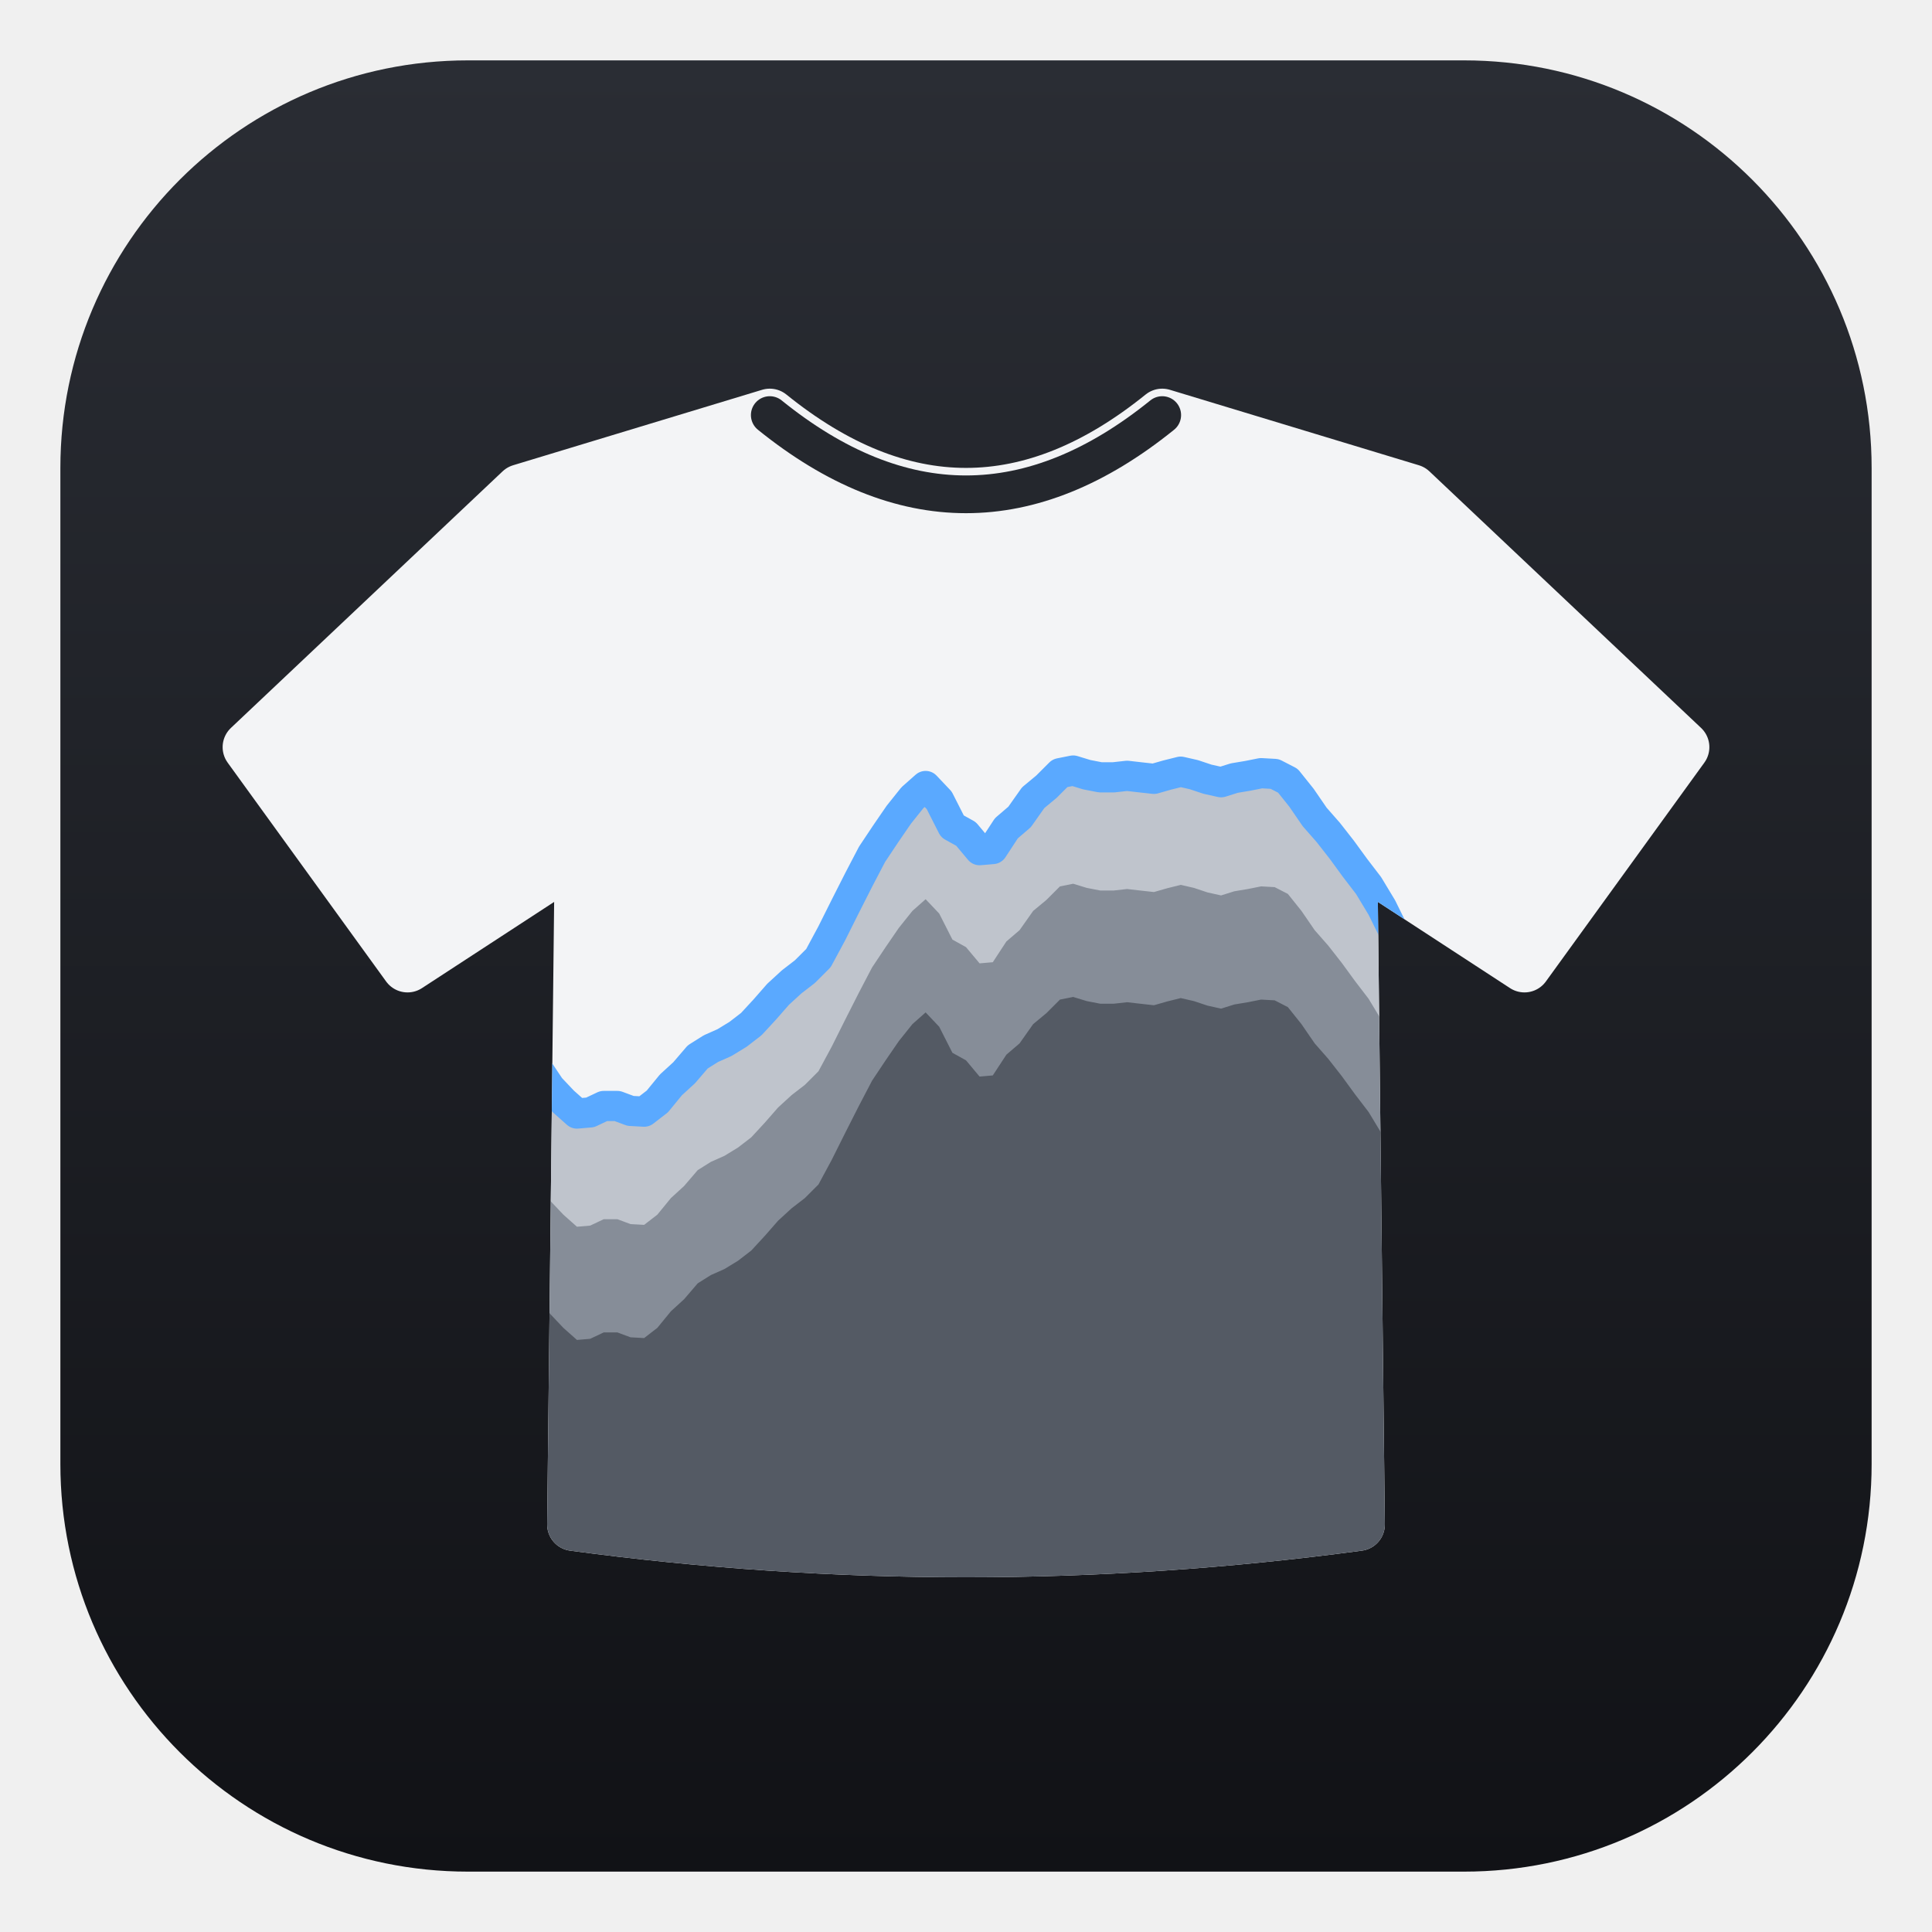
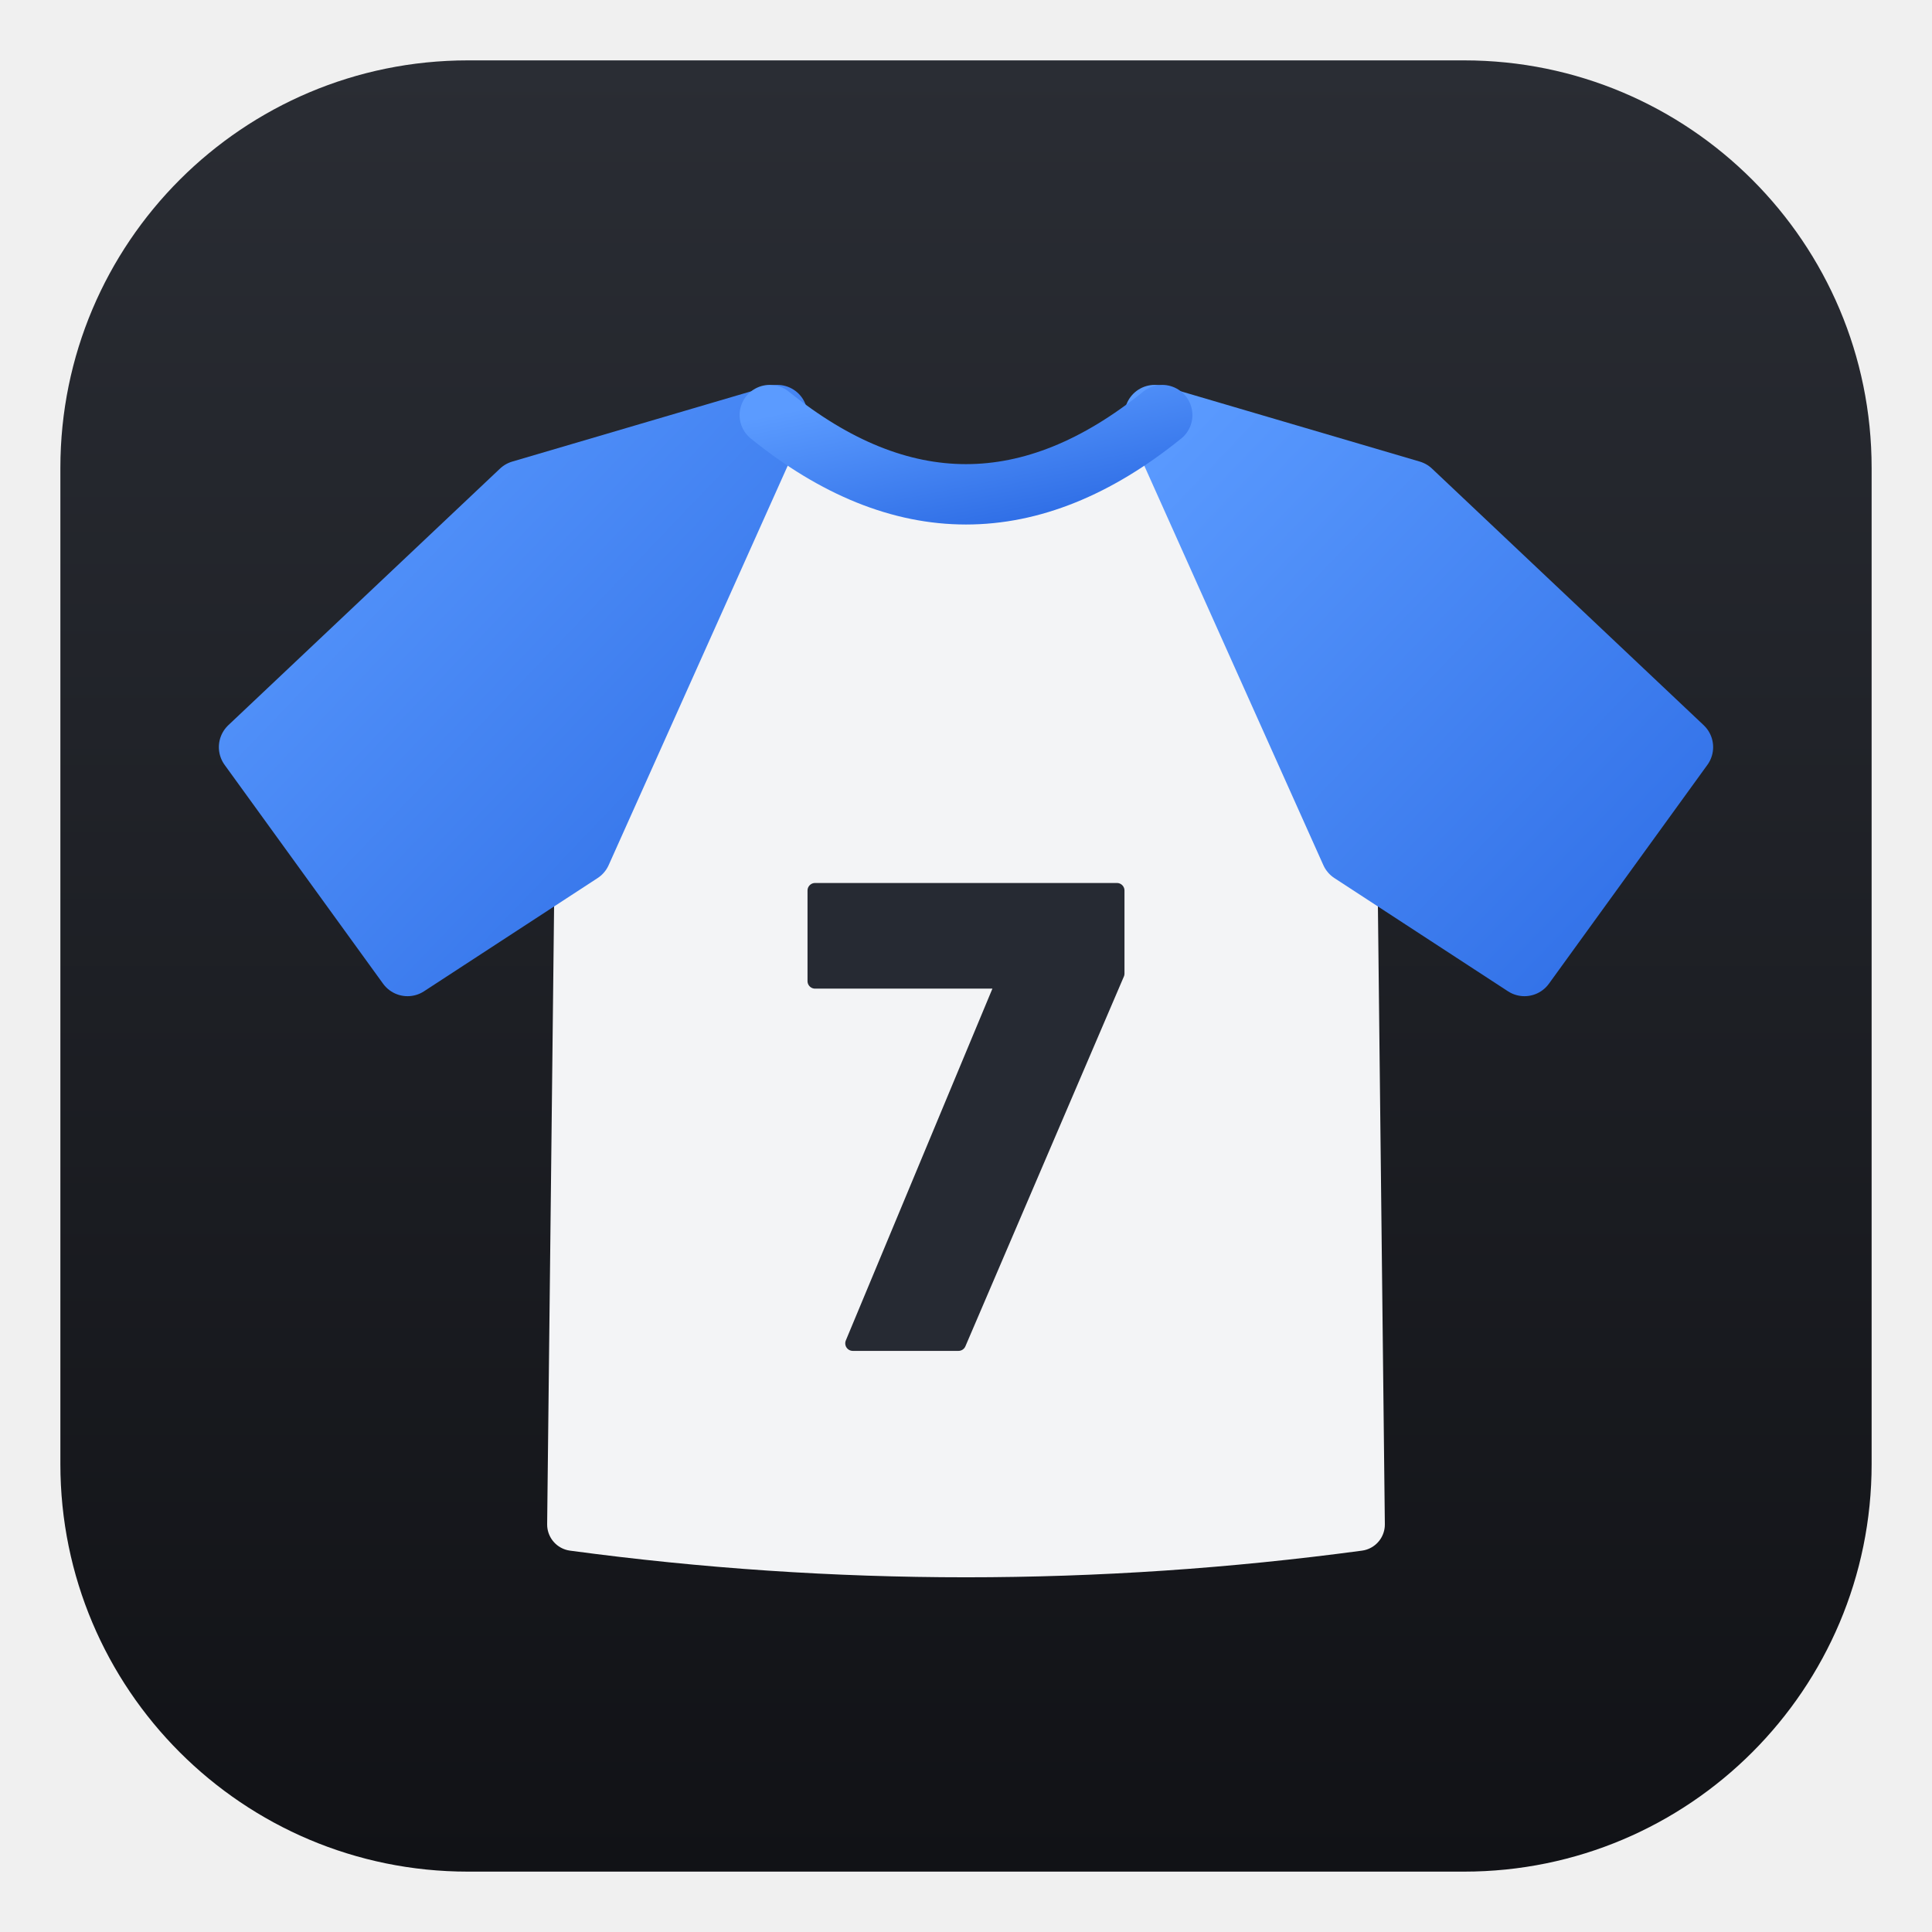
<svg xmlns="http://www.w3.org/2000/svg" viewBox="0 0 512 512" width="512" height="512">
  <defs>
    <linearGradient id="bg" x1="0" y1="0" x2="0" y2="1">
      <stop offset="0" stop-color="#2a2d34" />
      <stop offset="1" stop-color="#111216" />
    </linearGradient>
-     <mask id="shirt">
-       <path d="M204,110 Q256,152 308,110 L374,130 L446,198 L404,256 L358,226 L360,404 Q256,418 152,404 L154,226 L108,256 L66,198 L138,130 Z" fill="#fff" stroke="#fff" stroke-width="14" stroke-linejoin="round" />
-     </mask>
+     <linearGradient id="accent" x1="0" y1="0" x2="1" y2="1">
+       <stop offset="0" stop-color="#5b9bff" />
+       <stop offset="1" stop-color="#2f6ee6" />
+     </linearGradient>
  </defs>
  <rect x="16" y="16" width="480" height="480" rx="108" fill="url(#bg)" />
  <path d="M204,110 Q256,152 308,110 L374,130 L446,198 L404,256 L358,226 L360,404 Q256,418 152,404 L154,226 L108,256 L66,198 L138,130 Z" fill="#f3f4f6" stroke="#f3f4f6" stroke-width="14" stroke-linejoin="round" />
-   <g mask="url(#shirt)">
-     <path d="M96,460 L96.0,298.0 99.6,297.3 103.1,297.1 106.7,299.8 110.2,295.7 113.8,295.1 117.3,294.6 120.9,293.9 124.4,292.4 128.0,289.5 131.6,285.4 135.1,279.9 138.7,279.2 142.2,282.8 145.8,288.2 149.3,291.9 152.9,295.1 156.4,294.8 160.0,293.1 163.6,293.1 167.1,294.4 170.7,294.6 174.2,291.9 177.8,287.5 181.3,284.3 184.9,280.1 188.4,277.9 192.0,276.3 195.6,274.1 199.1,271.4 202.7,267.5 206.2,263.5 209.8,260.2 213.3,257.5 216.9,253.9 220.4,247.4 224.0,240.2 227.6,233.1 231.1,226.4 234.7,221.0 238.2,215.9 241.8,211.4 245.3,208.3 248.9,212.1 252.4,219.0 256.0,221.0 259.6,225.3 263.1,225.0 266.7,219.5 270.2,216.5 273.8,211.4 277.3,208.5 280.9,204.9 284.4,204.2 288.0,205.3 291.6,206.0 295.1,206.0 298.7,205.6 302.2,206.0 305.8,206.4 309.3,205.4 312.9,204.5 316.4,205.3 320.0,206.5 323.6,207.3 327.1,206.2 330.7,205.6 334.2,204.9 337.8,205.1 341.3,206.9 344.9,211.4 348.4,216.5 352.0,220.6 355.6,225.2 359.1,230.0 362.7,234.7 366.2,240.5 369.8,247.8 373.3,256.1 376.9,264.0 380.4,273.6 384.0,279.8 387.6,283.9 391.1,288.2 394.7,289.5 398.2,289.9 401.8,290.6 405.3,292.9 408.9,292.4 412.4,291.0 416.0,289.0 L416,460 Z" fill="#bfc4cc" />
-     <path d="M96,460 L96.0,328.0 99.6,327.3 103.1,327.1 106.7,329.8 110.2,325.7 113.8,325.1 117.3,324.6 120.9,323.9 124.4,322.4 128.0,319.5 131.6,315.4 135.1,309.9 138.7,309.2 142.2,312.8 145.8,318.2 149.3,321.9 152.9,325.1 156.4,324.8 160.0,323.1 163.6,323.1 167.1,324.4 170.7,324.6 174.2,321.9 177.8,317.5 181.3,314.3 184.9,310.1 188.4,307.9 192.0,306.3 195.6,304.1 199.1,301.4 202.7,297.5 206.2,293.5 209.8,290.2 213.3,287.5 216.9,283.9 220.4,277.4 224.0,270.2 227.6,263.1 231.1,256.4 234.7,251.0 238.2,245.9 241.8,241.4 245.3,238.3 248.9,242.1 252.4,249.0 256.0,251.0 259.6,255.3 263.1,255.0 266.7,249.5 270.2,246.5 273.8,241.4 277.3,238.5 280.9,234.9 284.4,234.2 288.0,235.3 291.6,236.0 295.1,236.0 298.7,235.6 302.2,236.0 305.8,236.4 309.3,235.4 312.9,234.5 316.4,235.3 320.0,236.5 323.6,237.3 327.1,236.2 330.7,235.6 334.2,234.9 337.8,235.1 341.3,236.9 344.9,241.4 348.4,246.5 352.0,250.6 355.6,255.2 359.1,260.0 362.7,264.7 366.2,270.5 369.8,277.8 373.3,286.1 376.9,294.0 380.4,303.6 384.0,309.8 387.6,313.9 391.1,318.2 394.7,319.5 398.2,319.9 401.8,320.6 405.3,322.9 408.9,322.4 412.4,321.0 416.0,319.0 L416,460 Z" fill="#868d98" />
-     <path d="M96,460 L96.0,358.0 99.6,357.3 103.1,357.1 106.7,359.8 110.2,355.7 113.8,355.1 117.3,354.6 120.9,353.9 124.4,352.4 128.0,349.5 131.6,345.4 135.1,339.9 138.7,339.2 142.2,342.8 145.8,348.2 149.3,351.9 152.9,355.1 156.4,354.8 160.0,353.1 163.6,353.1 167.1,354.4 170.7,354.6 174.2,351.9 177.8,347.5 181.3,344.3 184.9,340.1 188.4,337.9 192.0,336.3 195.6,334.1 199.1,331.4 202.7,327.5 206.2,323.5 209.8,320.2 213.3,317.5 216.9,313.9 220.4,307.4 224.0,300.2 227.6,293.1 231.1,286.4 234.7,281.0 238.2,275.9 241.8,271.4 245.3,268.3 248.9,272.1 252.4,279.0 256.0,281.0 259.6,285.3 263.1,285.0 266.7,279.5 270.2,276.5 273.8,271.4 277.3,268.5 280.9,264.9 284.4,264.2 288.0,265.3 291.6,266.0 295.1,266.0 298.7,265.6 302.2,266.0 305.8,266.4 309.3,265.4 312.9,264.5 316.4,265.3 320.0,266.5 323.6,267.3 327.1,266.2 330.7,265.6 334.2,264.9 337.8,265.1 341.3,266.9 344.9,271.4 348.4,276.5 352.0,280.6 355.6,285.2 359.1,290.0 362.7,294.7 366.2,300.5 369.8,307.8 373.3,316.1 376.9,324.0 380.4,333.6 384.0,339.8 387.6,343.9 391.1,348.2 394.7,349.5 398.2,349.9 401.8,350.6 405.3,352.9 408.9,352.4 412.4,351.0 416.0,349.0 L416,460 Z" fill="#545a64" />
-     <polyline points="96.0,298.0 99.6,297.3 103.1,297.1 106.7,299.8 110.2,295.7 113.8,295.1 117.3,294.6 120.9,293.9 124.4,292.4 128.0,289.5 131.6,285.4 135.1,279.9 138.7,279.2 142.2,282.8 145.8,288.2 149.3,291.9 152.9,295.1 156.4,294.8 160.0,293.1 163.6,293.1 167.1,294.4 170.7,294.6 174.2,291.9 177.8,287.5 181.3,284.3 184.9,280.1 188.4,277.9 192.0,276.3 195.6,274.1 199.1,271.4 202.7,267.5 206.2,263.5 209.8,260.2 213.3,257.5 216.9,253.9 220.4,247.4 224.0,240.2 227.6,233.1 231.1,226.4 234.7,221.0 238.2,215.9 241.8,211.4 245.3,208.3 248.9,212.1 252.4,219.0 256.0,221.0 259.6,225.3 263.1,225.0 266.7,219.5 270.2,216.5 273.8,211.4 277.3,208.5 280.9,204.9 284.4,204.2 288.0,205.3 291.6,206.0 295.1,206.0 298.7,205.6 302.2,206.0 305.8,206.4 309.3,205.4 312.9,204.5 316.4,205.3 320.0,206.5 323.6,207.3 327.1,206.2 330.7,205.6 334.2,204.9 337.8,205.1 341.3,206.9 344.9,211.4 348.4,216.5 352.0,220.6 355.6,225.2 359.1,230.0 362.7,234.7 366.2,240.5 369.8,247.8 373.3,256.1 376.9,264.0 380.4,273.6 384.0,279.8 387.6,283.9 391.1,288.2 394.7,289.5 398.2,289.9 401.8,290.6 405.3,292.9 408.9,292.4 412.4,291.0 416.0,289.0" fill="none" stroke="#5aa9ff" stroke-width="8" stroke-linejoin="round" stroke-linecap="round" />
+   <g fill="url(#accent)" stroke="url(#accent)" stroke-width="16" stroke-linejoin="round">
+     <path d="M306,110 L374,130 L446,198 L404,256 L358,226 Z" />
+     <path d="M206,110 L138,130 L66,198 L108,256 L154,226 Z" />
  </g>
-   <path d="M204,110 Q256,152 308,110" fill="none" stroke="#24272d" stroke-width="10" stroke-linecap="round" />
+   <path d="M204,110 Q256,152 308,110" fill="none" stroke="url(#accent)" stroke-width="16" stroke-linecap="round" />
+   <path d="M216,236 H296 V258 L254,356 H226 L266,260 H216 Z" fill="#262a33" stroke="#262a33" stroke-width="4" stroke-linejoin="round" />
</svg>
